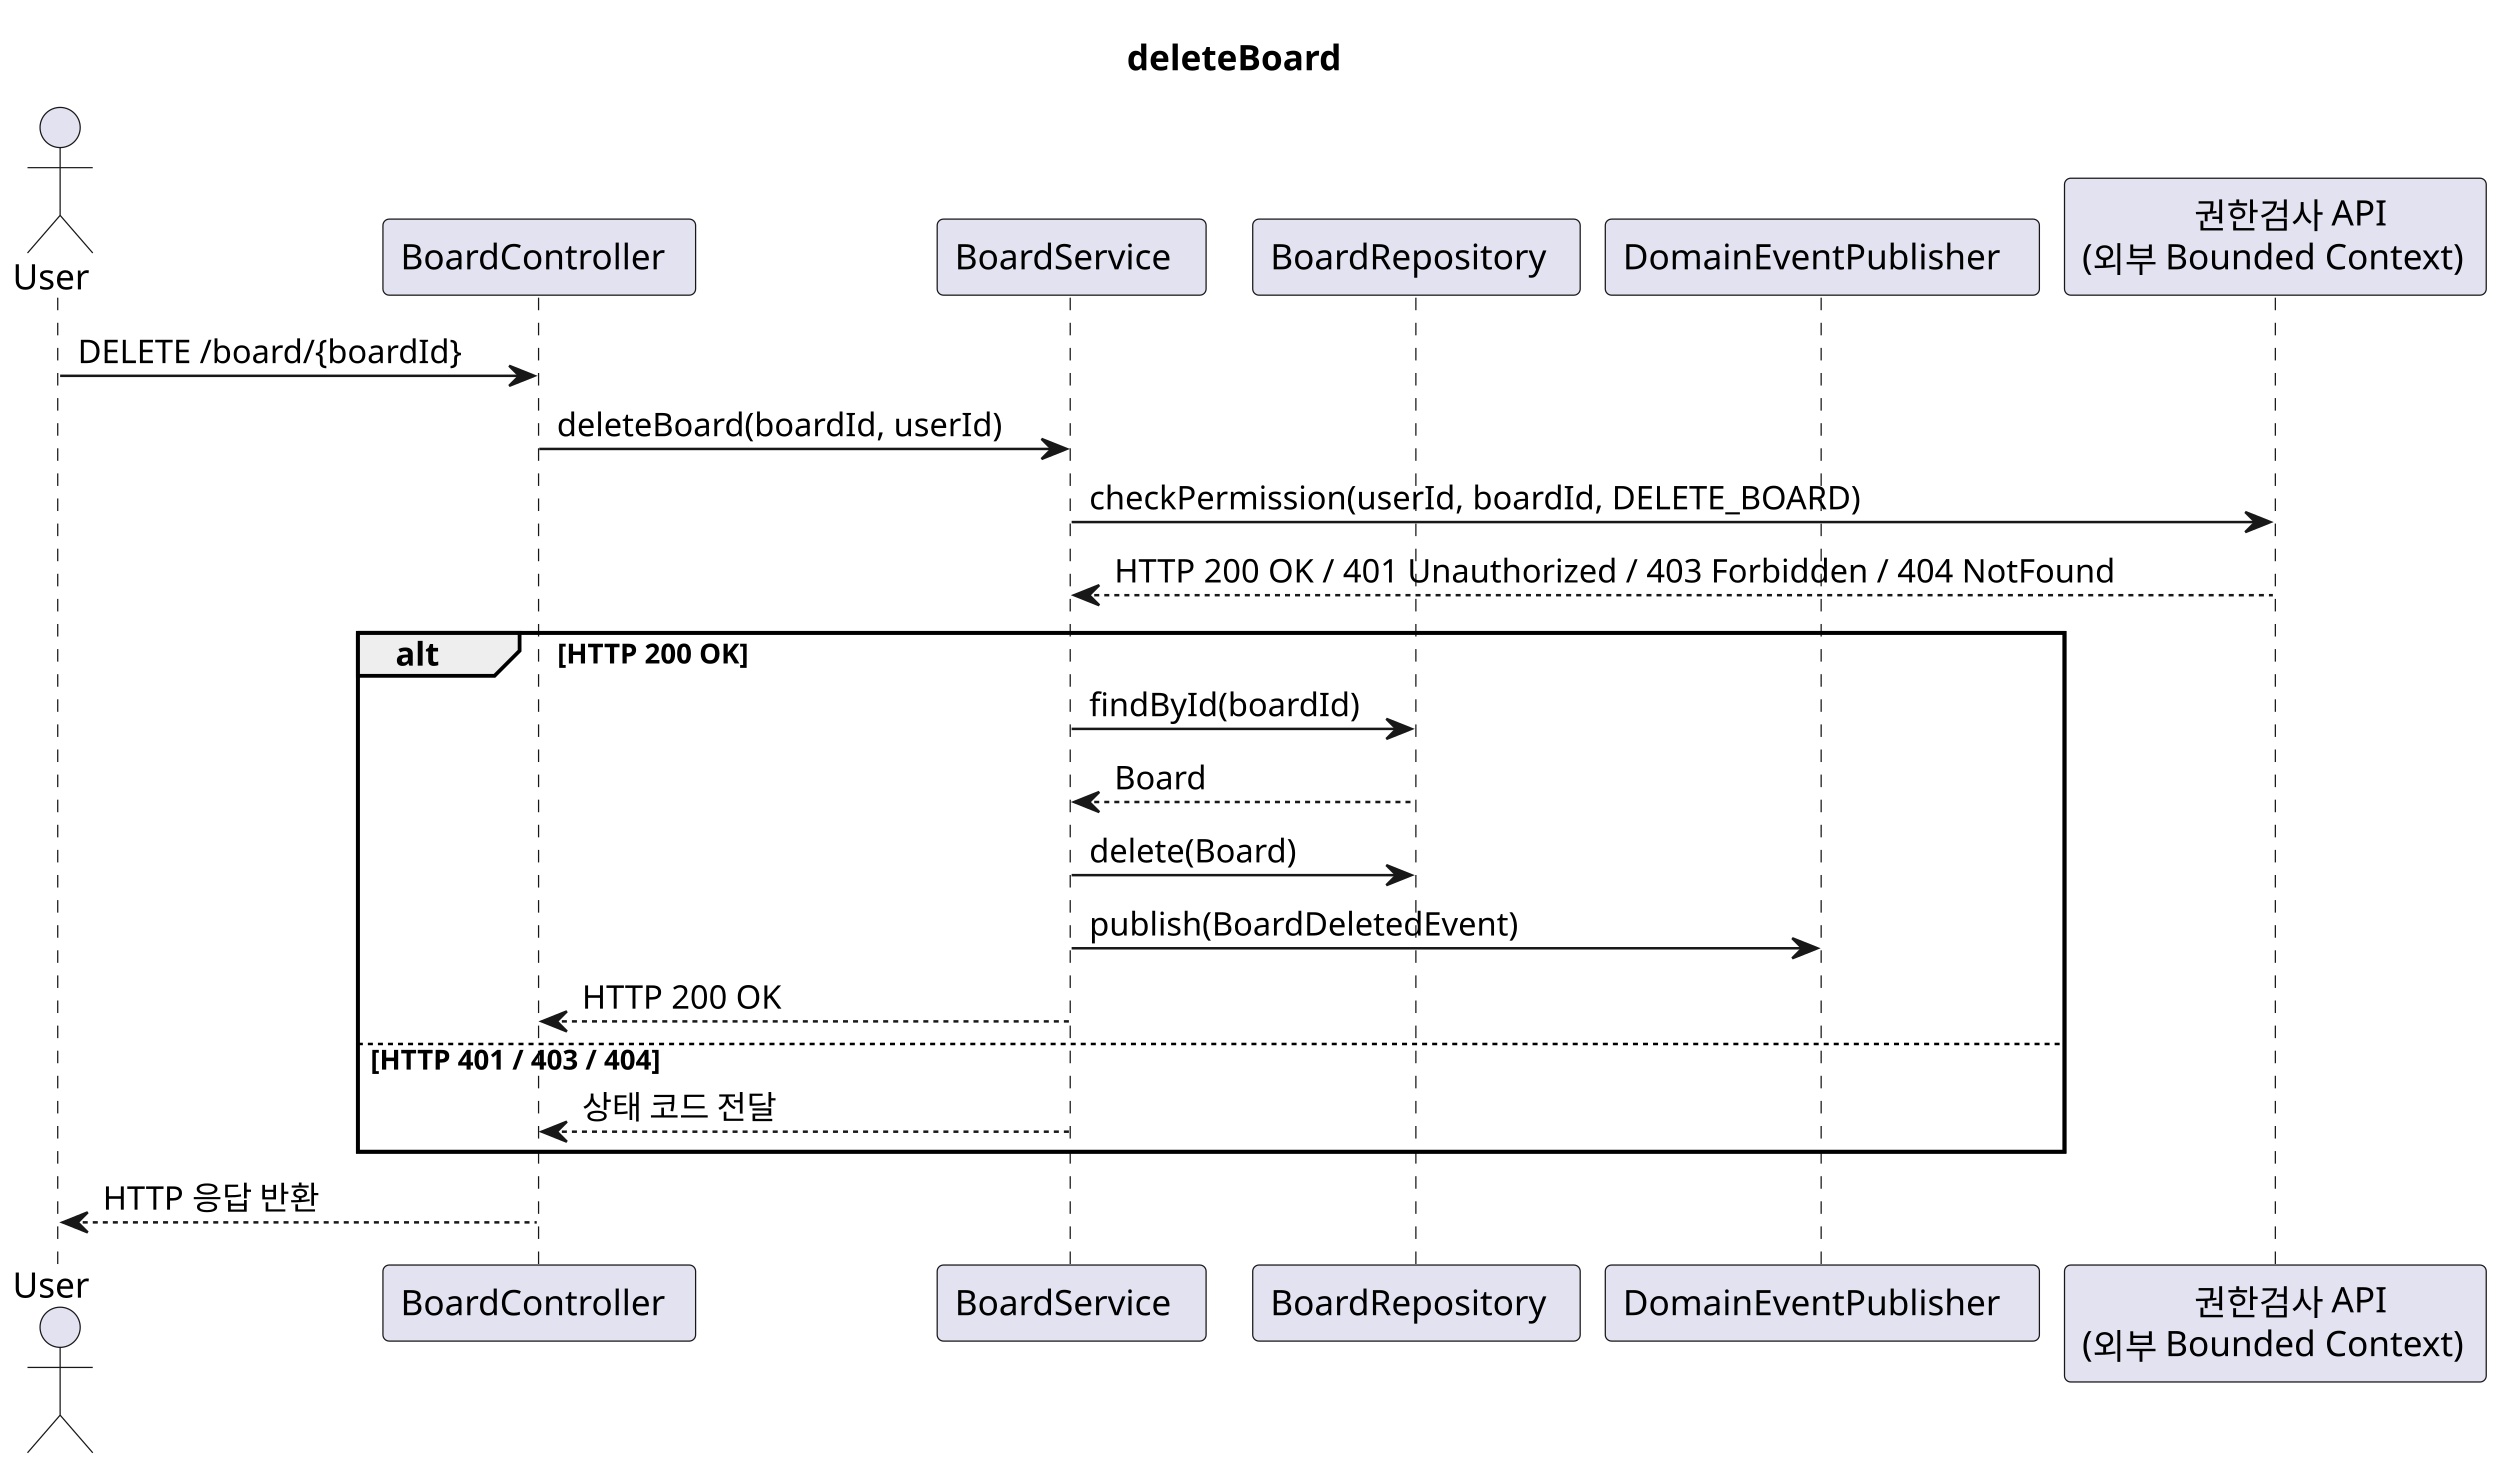
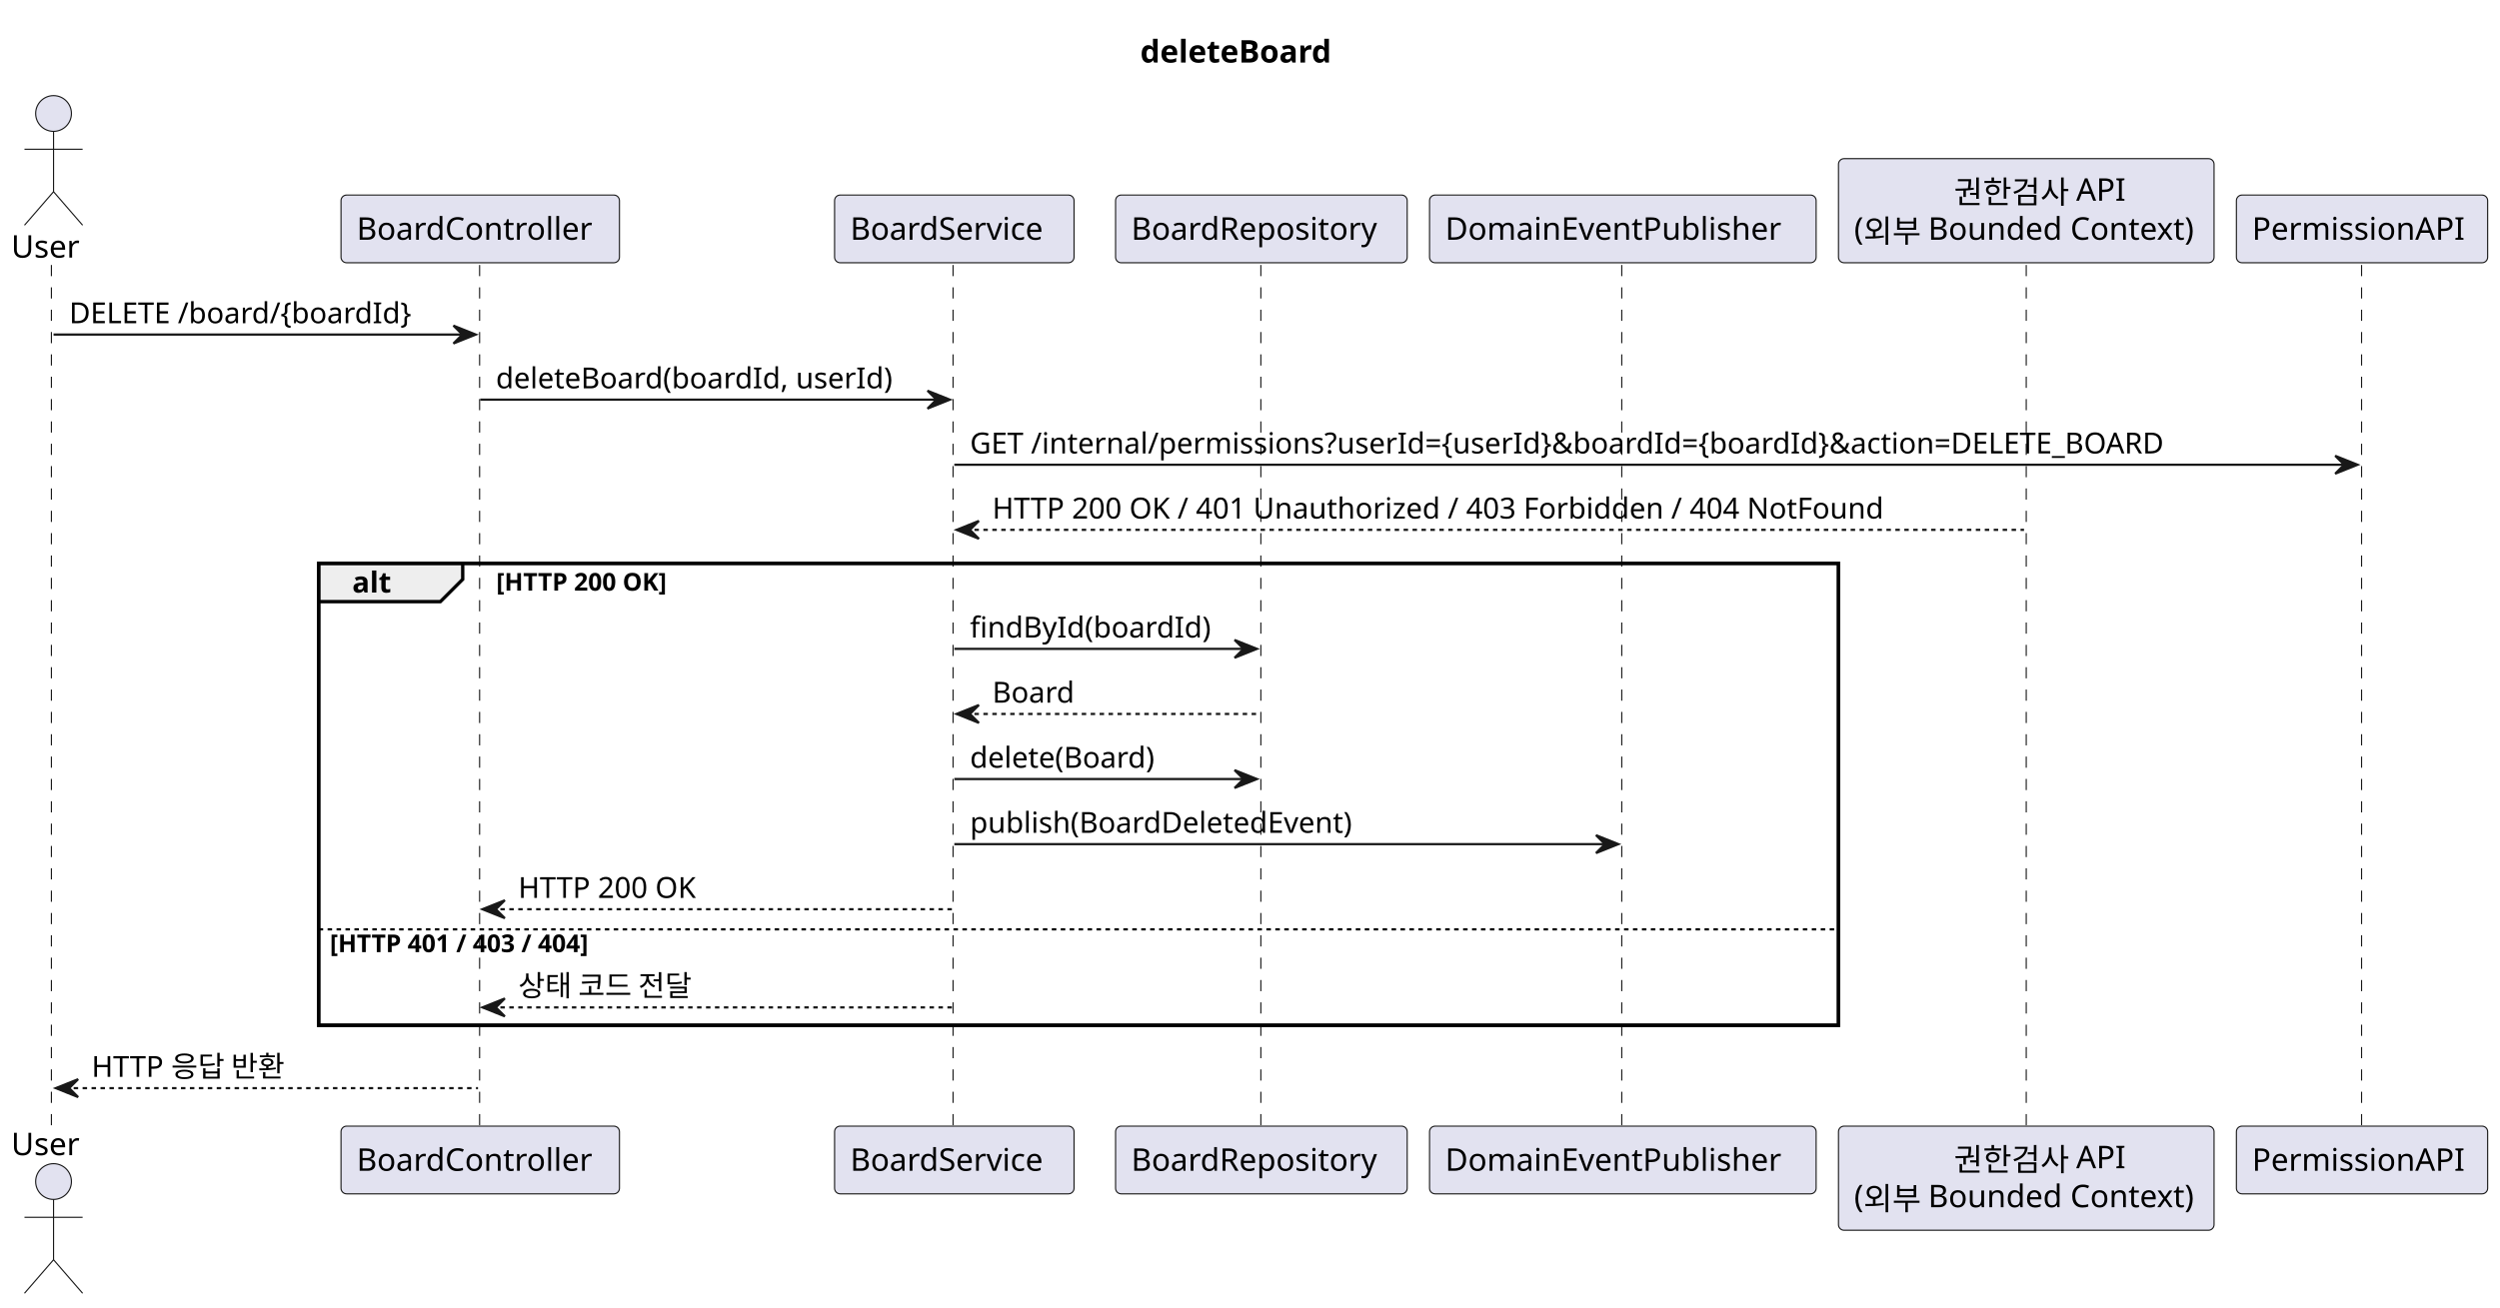
- <svg xmlns="http://www.w3.org/2000/svg" contentStyleType="text/css" data-diagram-type="SEQUENCE" height="585px" preserveAspectRatio="none" style="width:996px;height:585px;background:#FFFFFF;" version="1.1" viewBox="0 0 996 585" width="996px" zoomAndPan="magnify">
+ <svg xmlns="http://www.w3.org/2000/svg" contentStyleType="text/css" data-diagram-type="SEQUENCE" height="585px" preserveAspectRatio="none" style="width:1118px;height:585px;background:#FFFFFF;" version="1.1" viewBox="0 0 1118 585" width="1118px" zoomAndPan="magnify">
  <defs />
  <g>
-     <text fill="#000000" font-family="sans-serif" font-size="14" font-weight="bold" lengthAdjust="spacing" textLength="96.66" x="448.929" y="27.995">deleteBoard</text>
+     <text fill="#000000" font-family="sans-serif" font-size="14" font-weight="bold" lengthAdjust="spacing" textLength="96.66" x="510.131" y="27.995">deleteBoard</text>
    <rect fill="none" height="206.734" style="stroke:#000000;stroke-width:1.5;" width="679.933" x="142.565" y="252.125" />
    <g>
      <rect fill="#000000" fill-opacity="0" height="386.398" width="8" x="19.955" y="118.594" />
      <line style="stroke:#181818;stroke-width:0.5;stroke-dasharray:5.0,5.0;" x1="23" x2="23" y1="118.594" y2="504.992" />
    </g>
    <g>
      <rect fill="#000000" fill-opacity="0" height="386.398" width="8" x="210.848" y="118.594" />
      <line style="stroke:#181818;stroke-width:0.5;stroke-dasharray:5.0,5.0;" x1="214.565" x2="214.565" y1="118.594" y2="504.992" />
    </g>
    <g>
      <rect fill="#000000" fill-opacity="0" height="386.398" width="8" x="422.941" y="118.594" />
      <line style="stroke:#181818;stroke-width:0.5;stroke-dasharray:5.0,5.0;" x1="426.375" x2="426.375" y1="118.594" y2="504.992" />
    </g>
    <g>
      <rect fill="#000000" fill-opacity="0" height="386.398" width="8" x="560.317" y="118.594" />
      <line style="stroke:#181818;stroke-width:0.5;stroke-dasharray:5.0,5.0;" x1="564.085" x2="564.085" y1="118.594" y2="504.992" />
    </g>
    <g>
      <rect fill="#000000" fill-opacity="0" height="386.398" width="8" x="722.023" y="118.594" />
      <line style="stroke:#181818;stroke-width:0.5;stroke-dasharray:5.0,5.0;" x1="725.549" x2="725.549" y1="118.594" y2="504.992" />
    </g>
    <g>
      <rect fill="#000000" fill-opacity="0" height="386.398" width="8" x="902.508" y="118.594" />
      <line style="stroke:#181818;stroke-width:0.5;stroke-dasharray:5.0,5.0;" x1="906.498" x2="906.498" y1="118.594" y2="504.992" />
+     </g>
+     <g>
+       <rect fill="#000000" fill-opacity="0" height="386.398" width="8" x="1052.72" y="118.594" />
+       <line style="stroke:#181818;stroke-width:0.5;stroke-dasharray:5.0,5.0;" x1="1056.519" x2="1056.519" y1="118.594" y2="504.992" />
    </g>
    <g class="participant participant-head" data-participant="User">
      <text fill="#000000" font-family="sans-serif" font-size="14" lengthAdjust="spacing" textLength="31.91" x="5" y="115.292">User</text>
      <ellipse cx="23.955" cy="50.797" fill="#E2E2F0" rx="8" ry="8" style="stroke:#181818;stroke-width:0.5;" />
      <path d="M23.955,58.797 L23.955,85.797 M10.955,66.797 L36.955,66.797 M23.955,85.797 L10.955,100.797 M23.955,85.797 L36.955,100.797" fill="none" style="stroke:#181818;stroke-width:0.5;" />
    </g>
    <g class="participant participant-tail" data-participant="User">
      <text fill="#000000" font-family="sans-serif" font-size="14" lengthAdjust="spacing" textLength="31.91" x="5" y="516.987">User</text>
      <ellipse cx="23.955" cy="528.789" fill="#E2E2F0" rx="8" ry="8" style="stroke:#181818;stroke-width:0.5;" />
      <path d="M23.955,536.789 L23.955,563.789 M10.955,544.789 L36.955,544.789 M23.955,563.789 L10.955,578.789 M23.955,563.789 L36.955,578.789" fill="none" style="stroke:#181818;stroke-width:0.5;" />
    </g>
    <g class="participant participant-head" data-participant="BoardController">
      <rect fill="#E2E2F0" height="30.297" rx="2.5" ry="2.5" style="stroke:#181818;stroke-width:0.5;" width="124.564" x="152.565" y="87.297" />
      <text fill="#000000" font-family="sans-serif" font-size="14" lengthAdjust="spacing" textLength="110.564" x="159.565" y="107.292">BoardController</text>
    </g>
    <g class="participant participant-tail" data-participant="BoardController">
      <rect fill="#E2E2F0" height="30.297" rx="2.5" ry="2.5" style="stroke:#181818;stroke-width:0.5;" width="124.564" x="152.565" y="503.992" />
      <text fill="#000000" font-family="sans-serif" font-size="14" lengthAdjust="spacing" textLength="110.564" x="159.565" y="523.987">BoardController</text>
    </g>
    <g class="participant participant-head" data-participant="BoardService">
      <rect fill="#E2E2F0" height="30.297" rx="2.5" ry="2.5" style="stroke:#181818;stroke-width:0.5;" width="107.133" x="373.375" y="87.297" />
      <text fill="#000000" font-family="sans-serif" font-size="14" lengthAdjust="spacing" textLength="93.133" x="380.375" y="107.292">BoardService</text>
    </g>
    <g class="participant participant-tail" data-participant="BoardService">
      <rect fill="#E2E2F0" height="30.297" rx="2.5" ry="2.5" style="stroke:#181818;stroke-width:0.5;" width="107.133" x="373.375" y="503.992" />
      <text fill="#000000" font-family="sans-serif" font-size="14" lengthAdjust="spacing" textLength="93.133" x="380.375" y="523.987">BoardService</text>
    </g>
    <g class="participant participant-head" data-participant="BoardRepository">
      <rect fill="#E2E2F0" height="30.297" rx="2.5" ry="2.5" style="stroke:#181818;stroke-width:0.5;" width="130.464" x="499.085" y="87.297" />
      <text fill="#000000" font-family="sans-serif" font-size="14" lengthAdjust="spacing" textLength="116.464" x="506.085" y="107.292">BoardRepository</text>
    </g>
    <g class="participant participant-tail" data-participant="BoardRepository">
      <rect fill="#E2E2F0" height="30.297" rx="2.5" ry="2.5" style="stroke:#181818;stroke-width:0.5;" width="130.464" x="499.085" y="503.992" />
      <text fill="#000000" font-family="sans-serif" font-size="14" lengthAdjust="spacing" textLength="116.464" x="506.085" y="523.987">BoardRepository</text>
    </g>
    <g class="participant participant-head" data-participant="DomainEventPublisher">
      <rect fill="#E2E2F0" height="30.297" rx="2.5" ry="2.5" style="stroke:#181818;stroke-width:0.5;" width="172.949" x="639.549" y="87.297" />
      <text fill="#000000" font-family="sans-serif" font-size="14" lengthAdjust="spacing" textLength="158.949" x="646.549" y="107.292">DomainEventPublisher</text>
    </g>
    <g class="participant participant-tail" data-participant="DomainEventPublisher">
      <rect fill="#E2E2F0" height="30.297" rx="2.5" ry="2.5" style="stroke:#181818;stroke-width:0.5;" width="172.949" x="639.549" y="503.992" />
      <text fill="#000000" font-family="sans-serif" font-size="14" lengthAdjust="spacing" textLength="158.949" x="646.549" y="523.987">DomainEventPublisher</text>
    </g>
    <g class="participant participant-head" data-participant="PermissionContextAPI">
      <rect fill="#E2E2F0" height="46.594" rx="2.5" ry="2.5" style="stroke:#181818;stroke-width:0.5;" width="168.02" x="822.498" y="71" />
      <text fill="#000000" font-family="sans-serif" font-size="14" lengthAdjust="spacing" textLength="60.204" x="874.181" y="90.995">권한검사 API</text>
      <text fill="#000000" font-family="sans-serif" font-size="14" lengthAdjust="spacing" textLength="154.02" x="829.498" y="107.292">(외부 Bounded Context)</text>
    </g>
    <g class="participant participant-tail" data-participant="PermissionContextAPI">
      <rect fill="#E2E2F0" height="46.594" rx="2.5" ry="2.5" style="stroke:#181818;stroke-width:0.5;" width="168.02" x="822.498" y="503.992" />
      <text fill="#000000" font-family="sans-serif" font-size="14" lengthAdjust="spacing" textLength="60.204" x="874.181" y="523.987">권한검사 API</text>
      <text fill="#000000" font-family="sans-serif" font-size="14" lengthAdjust="spacing" textLength="154.02" x="829.498" y="540.284">(외부 Bounded Context)</text>
    </g>
+     <g class="participant participant-head" data-participant="PermissionAPI">
+       <rect fill="#E2E2F0" height="30.297" rx="2.5" ry="2.5" style="stroke:#181818;stroke-width:0.5;" width="112.403" x="1000.519" y="87.297" />
+       <text fill="#000000" font-family="sans-serif" font-size="14" lengthAdjust="spacing" textLength="98.403" x="1007.519" y="107.292">PermissionAPI</text>
+     </g>
+     <g class="participant participant-tail" data-participant="PermissionAPI">
+       <rect fill="#E2E2F0" height="30.297" rx="2.5" ry="2.5" style="stroke:#181818;stroke-width:0.5;" width="112.403" x="1000.519" y="503.992" />
+       <text fill="#000000" font-family="sans-serif" font-size="14" lengthAdjust="spacing" textLength="98.403" x="1007.519" y="523.987">PermissionAPI</text>
+     </g>
    <g class="message" data-participant-1="User" data-participant-2="BoardController">
      <polygon fill="#181818" points="202.848,145.727,212.848,149.727,202.848,153.727,206.848,149.727" style="stroke:#181818;stroke-width:1;" />
      <line style="stroke:#181818;stroke-width:1;" x1="23.955" x2="208.848" y1="149.727" y2="149.727" />
      <text fill="#000000" font-family="sans-serif" font-size="13" lengthAdjust="spacing" textLength="166.893" x="30.955" y="144.661">DELETE /board/{boardId}</text>
    </g>
    <g class="message" data-participant-1="BoardController" data-participant-2="BoardService">
      <polygon fill="#181818" points="414.941,174.859,424.941,178.859,414.941,182.859,418.941,178.859" style="stroke:#181818;stroke-width:1;" />
      <line style="stroke:#181818;stroke-width:1;" x1="214.848" x2="420.941" y1="178.859" y2="178.859" />
      <text fill="#000000" font-family="sans-serif" font-size="13" lengthAdjust="spacing" textLength="188.094" x="221.848" y="173.793">deleteBoard(boardId, userId)</text>
    </g>
-     <g class="message" data-participant-1="BoardService" data-participant-2="PermissionContextAPI">
-       <polygon fill="#181818" points="894.508,203.992,904.508,207.992,894.508,211.992,898.508,207.992" style="stroke:#181818;stroke-width:1;" />
-       <line style="stroke:#181818;stroke-width:1;" x1="426.941" x2="900.508" y1="207.992" y2="207.992" />
-       <text fill="#000000" font-family="sans-serif" font-size="13" lengthAdjust="spacing" textLength="329.259" x="433.941" y="202.926">checkPermission(userId, boardId, DELETE_BOARD)</text>
+     <g class="message" data-participant-1="BoardService" data-participant-2="PermissionAPI">
+       <polygon fill="#181818" points="1044.72,203.992,1054.72,207.992,1044.72,211.992,1048.72,207.992" style="stroke:#181818;stroke-width:1;" />
+       <line style="stroke:#181818;stroke-width:1;" x1="426.941" x2="1050.72" y1="207.992" y2="207.992" />
+       <text fill="#000000" font-family="sans-serif" font-size="13" lengthAdjust="spacing" textLength="584.188" x="433.941" y="202.926">GET /internal/permissions?userId={userId}&amp;boardId={boardId}&amp;action=DELETE_BOARD</text>
    </g>
    <g class="message" data-participant-1="PermissionContextAPI" data-participant-2="BoardService">
      <polygon fill="#181818" points="437.941,233.125,427.941,237.125,437.941,241.125,433.941,237.125" style="stroke:#181818;stroke-width:1;" />
      <line style="stroke:#181818;stroke-width:1;stroke-dasharray:2.0,2.0;" x1="431.941" x2="905.508" y1="237.125" y2="237.125" />
      <text fill="#000000" font-family="sans-serif" font-size="13" lengthAdjust="spacing" textLength="425.699" x="443.941" y="232.059">HTTP 200 OK / 401 Unauthorized / 403 Forbidden / 404 NotFound</text>
    </g>
    <path d="M142.565,252.125 L207.008,252.125 L207.008,259.258 L197.008,269.258 L142.565,269.258 L142.565,252.125" fill="#EEEEEE" style="stroke:#000000;stroke-width:1.5;" />
    <rect fill="none" height="206.734" style="stroke:#000000;stroke-width:1.5;" width="679.933" x="142.565" y="252.125" />
    <text fill="#000000" font-family="sans-serif" font-size="13" font-weight="bold" lengthAdjust="spacing" textLength="19.443" x="157.565" y="265.192">alt</text>
    <text fill="#000000" font-family="sans-serif" font-size="11" font-weight="bold" lengthAdjust="spacing" textLength="90.825" x="222.008" y="264.335">[HTTP 200 OK]</text>
    <g class="message" data-participant-1="BoardService" data-participant-2="BoardRepository">
      <polygon fill="#181818" points="552.317,286.391,562.317,290.391,552.317,294.391,556.317,290.391" style="stroke:#181818;stroke-width:1;" />
      <line style="stroke:#181818;stroke-width:1;" x1="426.941" x2="558.317" y1="290.391" y2="290.391" />
      <text fill="#000000" font-family="sans-serif" font-size="13" lengthAdjust="spacing" textLength="113.376" x="433.941" y="285.325">findById(boardId)</text>
    </g>
    <g class="message" data-participant-1="BoardRepository" data-participant-2="BoardService">
      <polygon fill="#181818" points="437.941,315.523,427.941,319.523,437.941,323.523,433.941,319.523" style="stroke:#181818;stroke-width:1;" />
      <line style="stroke:#181818;stroke-width:1;stroke-dasharray:2.0,2.0;" x1="431.941" x2="563.317" y1="319.523" y2="319.523" />
      <text fill="#000000" font-family="sans-serif" font-size="13" lengthAdjust="spacing" textLength="38.435" x="443.941" y="314.457">Board</text>
    </g>
    <g class="message" data-participant-1="BoardService" data-participant-2="BoardRepository">
      <polygon fill="#181818" points="552.317,344.656,562.317,348.656,552.317,352.656,556.317,348.656" style="stroke:#181818;stroke-width:1;" />
      <line style="stroke:#181818;stroke-width:1;" x1="426.941" x2="558.317" y1="348.656" y2="348.656" />
      <text fill="#000000" font-family="sans-serif" font-size="13" lengthAdjust="spacing" textLength="89.534" x="433.941" y="343.59">delete(Board)</text>
    </g>
    <g class="message" data-participant-1="BoardService" data-participant-2="DomainEventPublisher">
      <polygon fill="#181818" points="714.023,373.789,724.023,377.789,714.023,381.789,718.023,377.789" style="stroke:#181818;stroke-width:1;" />
      <line style="stroke:#181818;stroke-width:1;" x1="426.941" x2="720.023" y1="377.789" y2="377.789" />
      <text fill="#000000" font-family="sans-serif" font-size="13" lengthAdjust="spacing" textLength="183.765" x="433.941" y="372.723">publish(BoardDeletedEvent)</text>
    </g>
    <g class="message" data-participant-1="BoardService" data-participant-2="BoardController">
      <polygon fill="#181818" points="225.848,402.922,215.848,406.922,225.848,410.922,221.848,406.922" style="stroke:#181818;stroke-width:1;" />
      <line style="stroke:#181818;stroke-width:1;stroke-dasharray:2.0,2.0;" x1="219.848" x2="425.941" y1="406.922" y2="406.922" />
      <text fill="#000000" font-family="sans-serif" font-size="13" lengthAdjust="spacing" textLength="85.332" x="231.848" y="401.856">HTTP 200 OK</text>
    </g>
    <line style="stroke:#000000;stroke-width:1;stroke-dasharray:2.0,2.0;" x1="142.565" x2="822.498" y1="415.922" y2="415.922" />
    <text fill="#000000" font-family="sans-serif" font-size="11" font-weight="bold" lengthAdjust="spacing" textLength="138.397" x="147.565" y="426.132">[HTTP 401 / 403 / 404]</text>
    <g class="message" data-participant-1="BoardService" data-participant-2="BoardController">
      <polygon fill="#181818" points="225.848,446.859,215.848,450.859,225.848,454.859,221.848,450.859" style="stroke:#181818;stroke-width:1;" />
      <line style="stroke:#181818;stroke-width:1;stroke-dasharray:2.0,2.0;" x1="219.848" x2="425.941" y1="450.859" y2="450.859" />
      <text fill="#000000" font-family="sans-serif" font-size="13" lengthAdjust="spacing" textLength="55.072" x="231.848" y="445.793">상태 코드 전달</text>
    </g>
    <g class="message" data-participant-1="BoardController" data-participant-2="User">
      <polygon fill="#181818" points="34.955,482.992,24.955,486.992,34.955,490.992,30.955,486.992" style="stroke:#181818;stroke-width:1;" />
      <line style="stroke:#181818;stroke-width:1;stroke-dasharray:2.0,2.0;" x1="28.955" x2="213.848" y1="486.992" y2="486.992" />
      <text fill="#000000" font-family="sans-serif" font-size="13" lengthAdjust="spacing" textLength="72.966" x="40.955" y="481.926">HTTP 응답 반환</text>
    </g>
  </g>
</svg>
